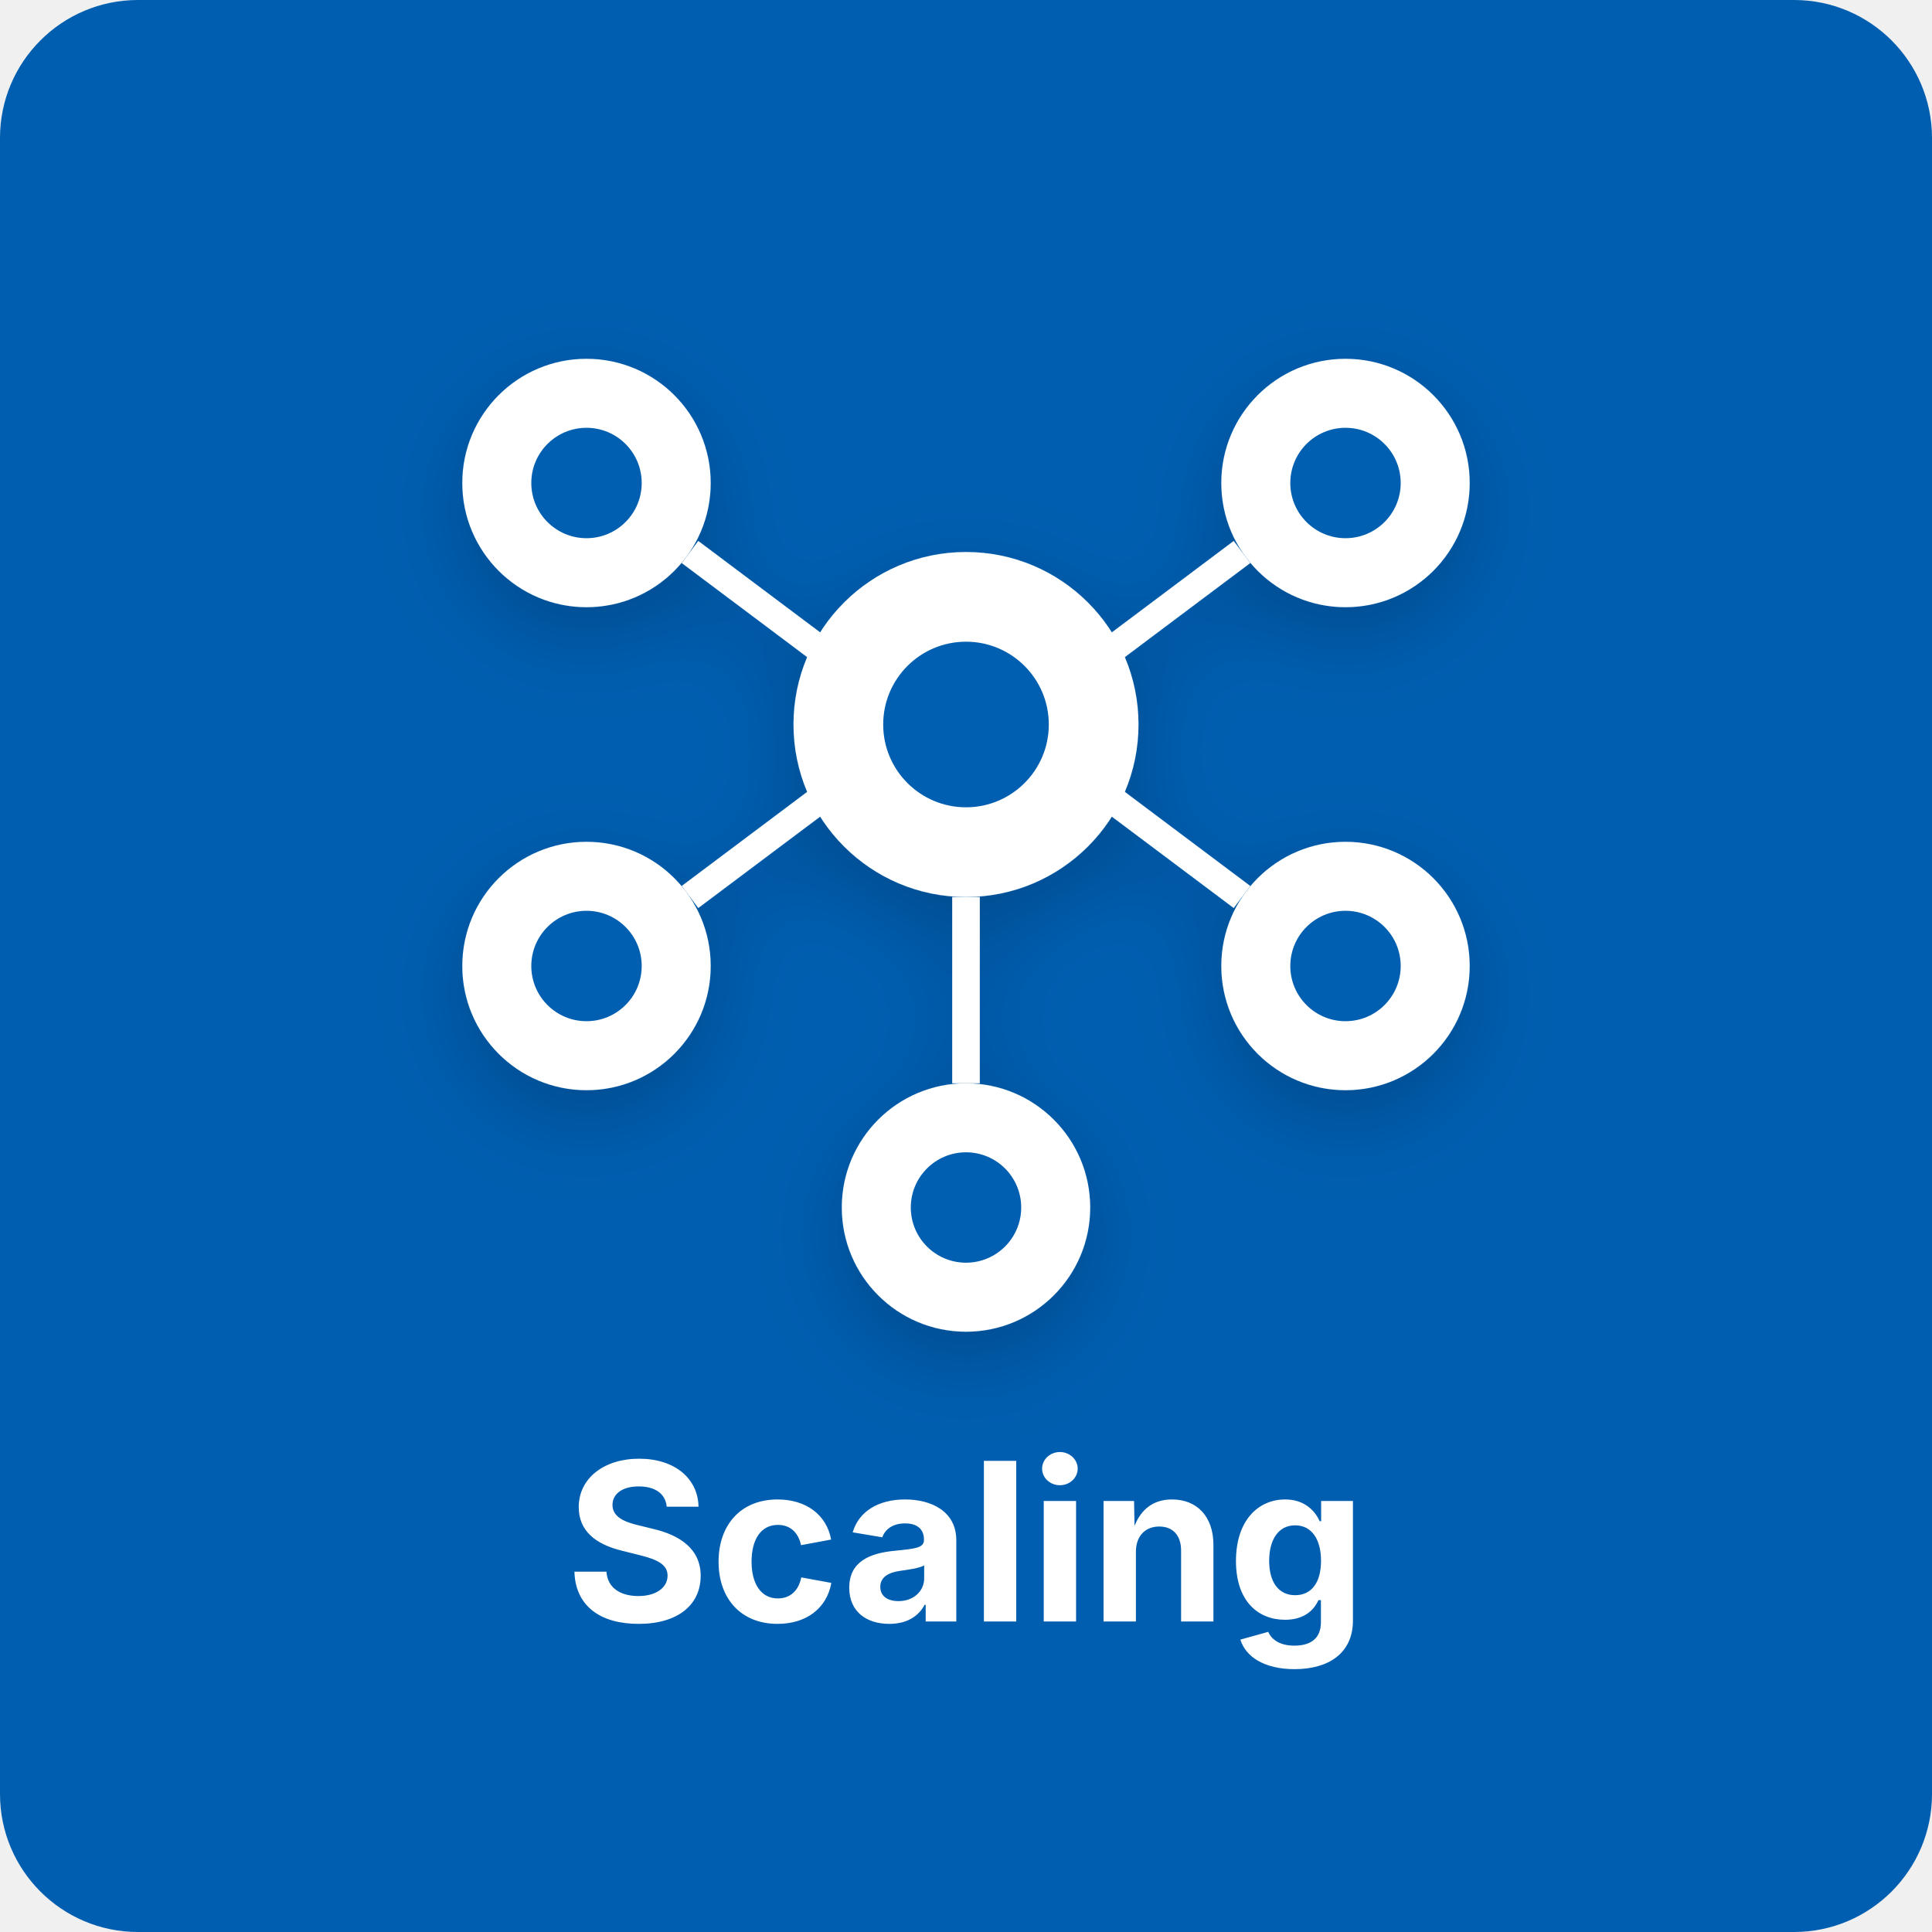
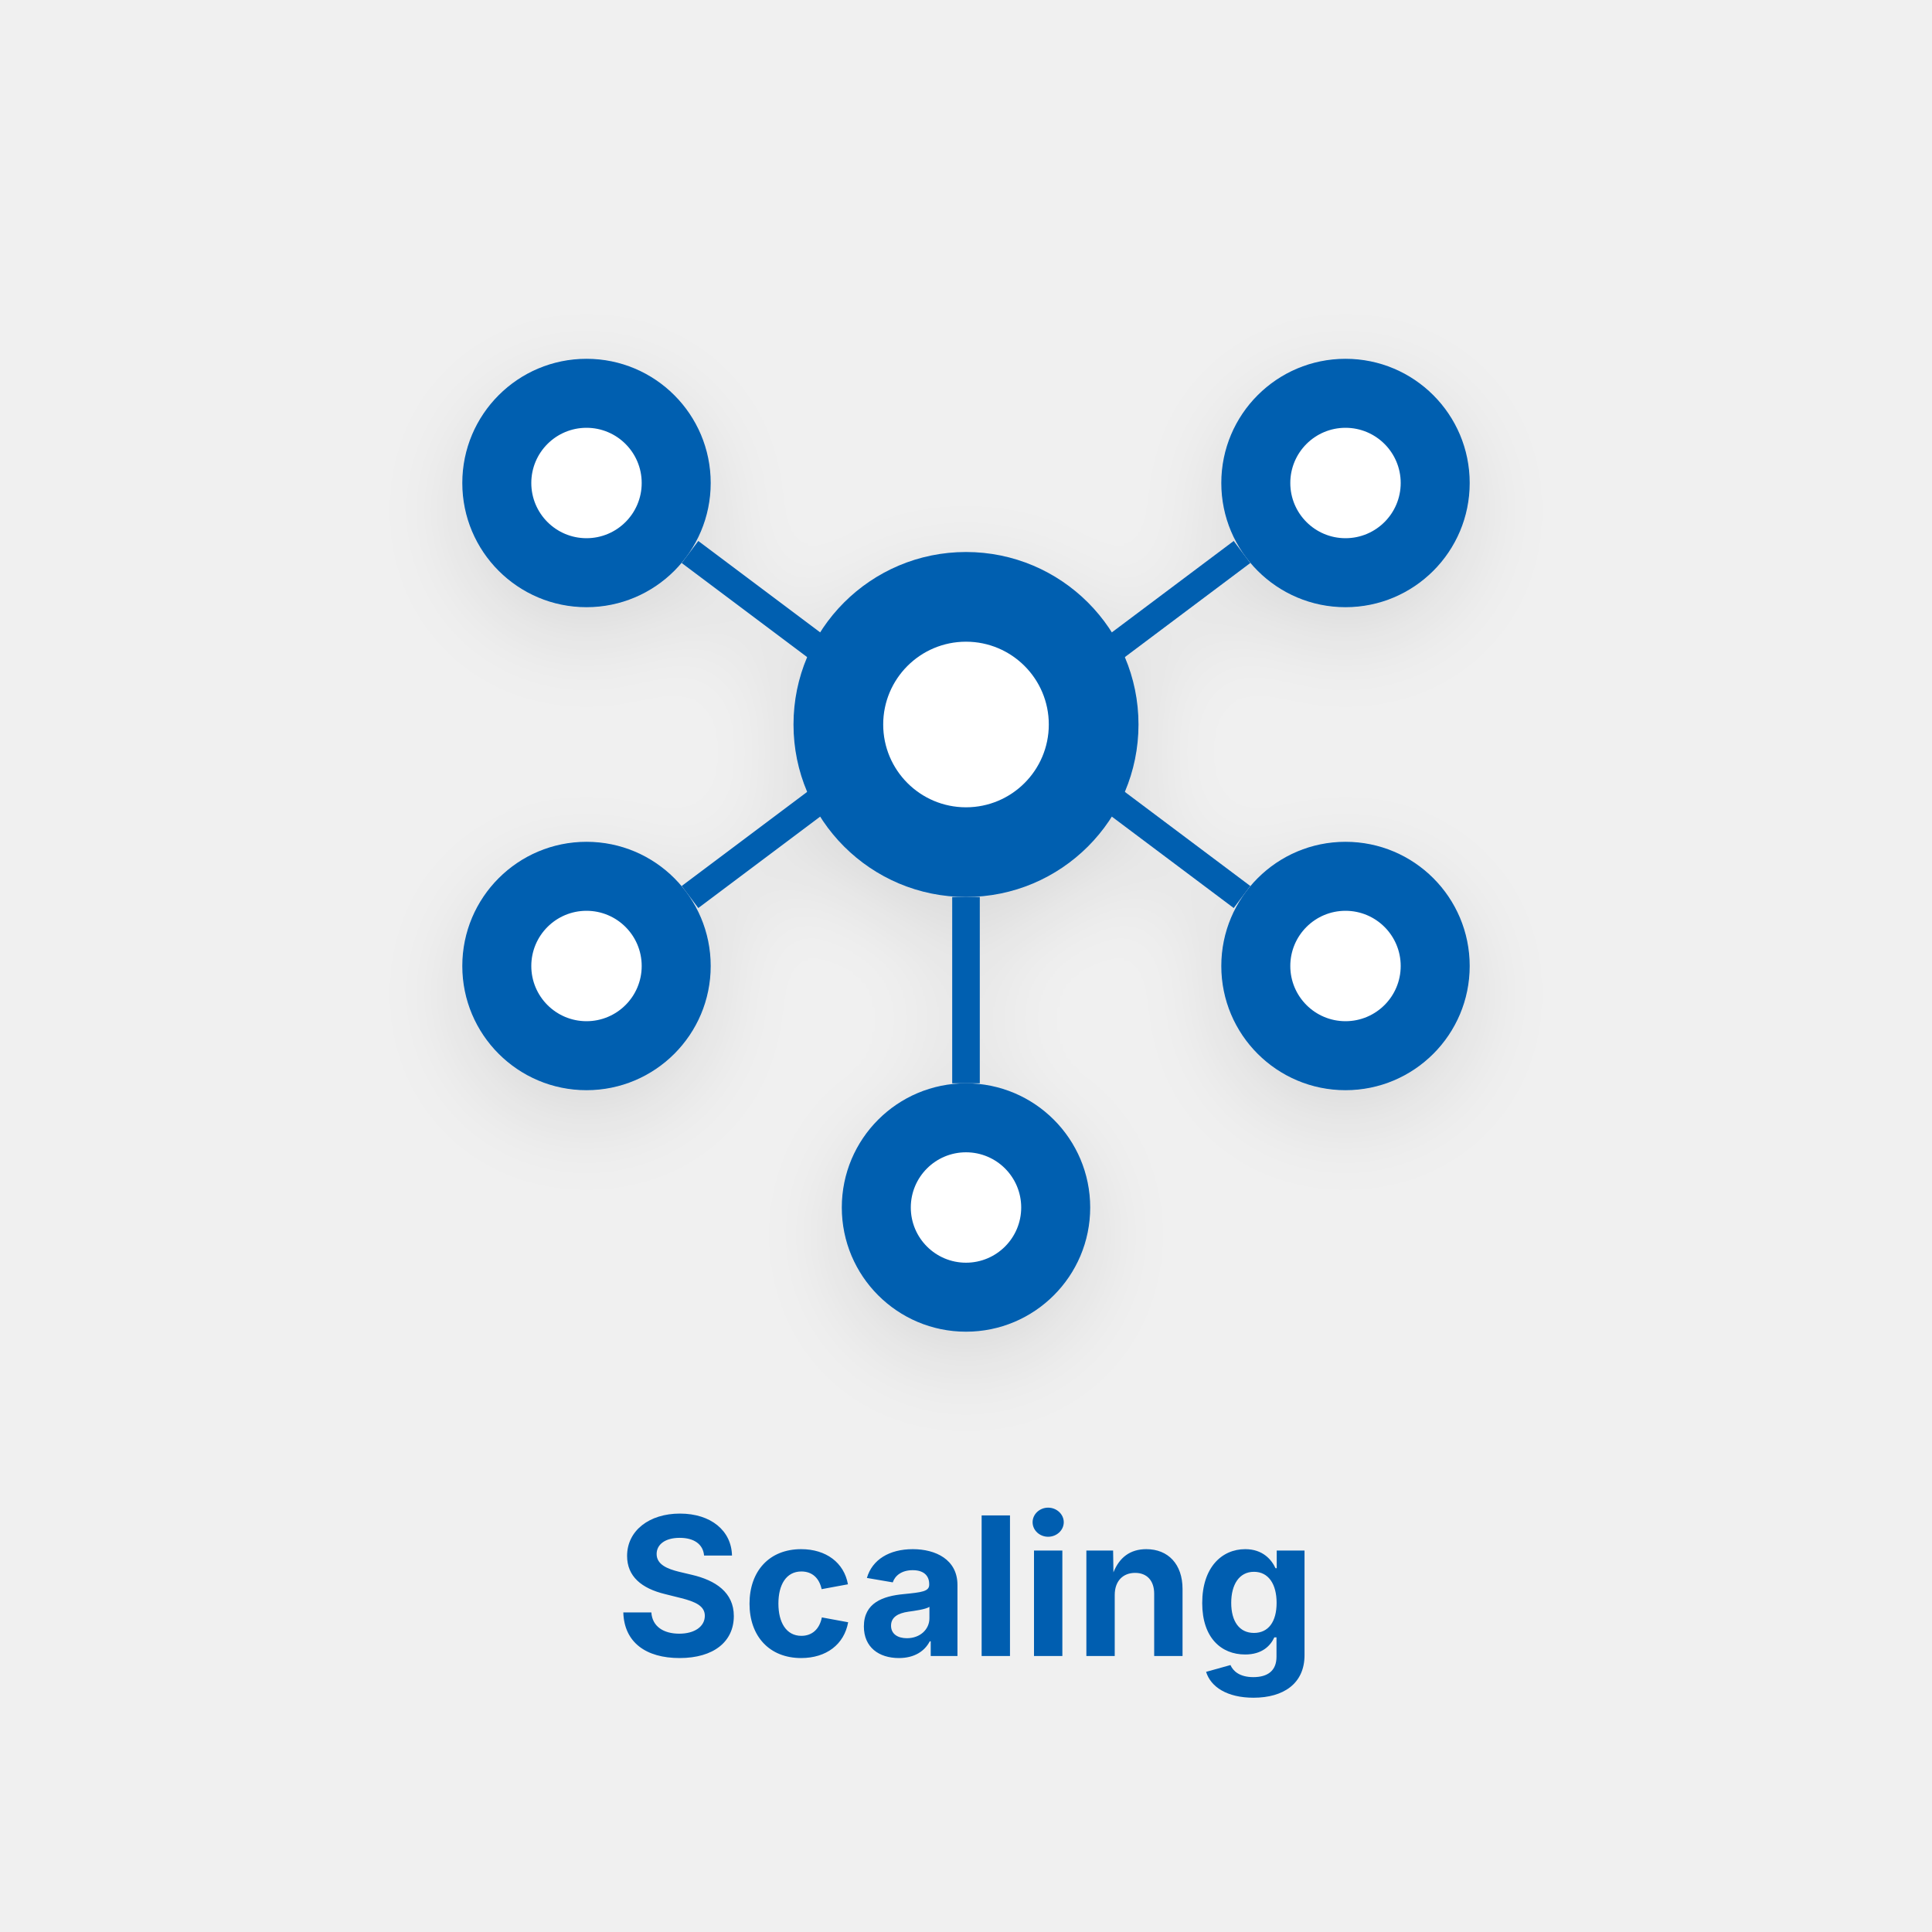
<svg xmlns="http://www.w3.org/2000/svg" width="280" height="280" viewBox="0 0 280 280" fill="none">
  <defs>
    <filter id="shadow" x="-20%" y="-20%" width="140%" height="140%">
-       <feDropShadow dx="0" dy="4" stdDeviation="6" flood-color="#000" flood-opacity="0.2" />
+       <feDropShadow dx="0" dy="4" stdDeviation="6" flood-color="#000" flood-opacity="0.1" />
    </filter>
  </defs>
-   <rect width="280" height="280" rx="20" fill="#005eb0" />
  <g filter="url(#shadow)" transform="translate(55, 30)">
-     <circle cx="85" cy="75" r="25" fill="white" />
-     <circle cx="85" cy="75" r="12" fill="#005eb0" />
-     <circle cx="30" cy="40" r="18" fill="white" />
-     <circle cx="140" cy="40" r="18" fill="white" />
-     <circle cx="30" cy="110" r="18" fill="white" />
-     <circle cx="140" cy="110" r="18" fill="white" />
-     <circle cx="85" cy="145" r="18" fill="white" />
-     <circle cx="30" cy="40" r="8" fill="#005eb0" />
-     <circle cx="140" cy="40" r="8" fill="#005eb0" />
-     <circle cx="30" cy="110" r="8" fill="#005eb0" />
-     <circle cx="140" cy="110" r="8" fill="#005eb0" />
-     <circle cx="85" cy="145" r="8" fill="#005eb0" />
-     <line x1="45" y1="50" x2="65" y2="65" stroke="white" stroke-width="4" />
-     <line x1="125" y1="50" x2="105" y2="65" stroke="white" stroke-width="4" />
-     <line x1="45" y1="100" x2="65" y2="85" stroke="white" stroke-width="4" />
-     <line x1="125" y1="100" x2="105" y2="85" stroke="white" stroke-width="4" />
-     <line x1="85" y1="100" x2="85" y2="127" stroke="white" stroke-width="4" />
+     <circle cx="85" cy="75" r="25" fill="#005eb0" />
+     <circle cx="85" cy="75" r="12" fill="white" />
+     <circle cx="30" cy="40" r="18" fill="#005eb0" />
+     <circle cx="140" cy="40" r="18" fill="#005eb0" />
+     <circle cx="30" cy="110" r="18" fill="#005eb0" />
+     <circle cx="140" cy="110" r="18" fill="#005eb0" />
+     <circle cx="85" cy="145" r="18" fill="#005eb0" />
+     <circle cx="30" cy="40" r="8" fill="white" />
+     <circle cx="140" cy="40" r="8" fill="white" />
+     <circle cx="30" cy="110" r="8" fill="white" />
+     <circle cx="140" cy="110" r="8" fill="white" />
+     <circle cx="85" cy="145" r="8" fill="white" />
+     <line x1="45" y1="50" x2="65" y2="65" stroke="#005eb0" stroke-width="4" />
+     <line x1="125" y1="50" x2="105" y2="65" stroke="#005eb0" stroke-width="4" />
+     <line x1="45" y1="100" x2="65" y2="85" stroke="#005eb0" stroke-width="4" />
+     <line x1="125" y1="100" x2="105" y2="85" stroke="#005eb0" stroke-width="4" />
+     <line x1="85" y1="100" x2="85" y2="127" stroke="#005eb0" stroke-width="4" />
  </g>
-   <text x="140" y="235" text-anchor="middle" font-family="Inter, Arial, sans-serif" font-size="32" font-weight="700" fill="white">Scaling</text>
+   <text x="140" y="240" text-anchor="middle" font-family="'Space Grotesk', Inter, Arial, sans-serif" font-size="28" font-weight="700" fill="#005eb0">Scaling</text>
</svg>
